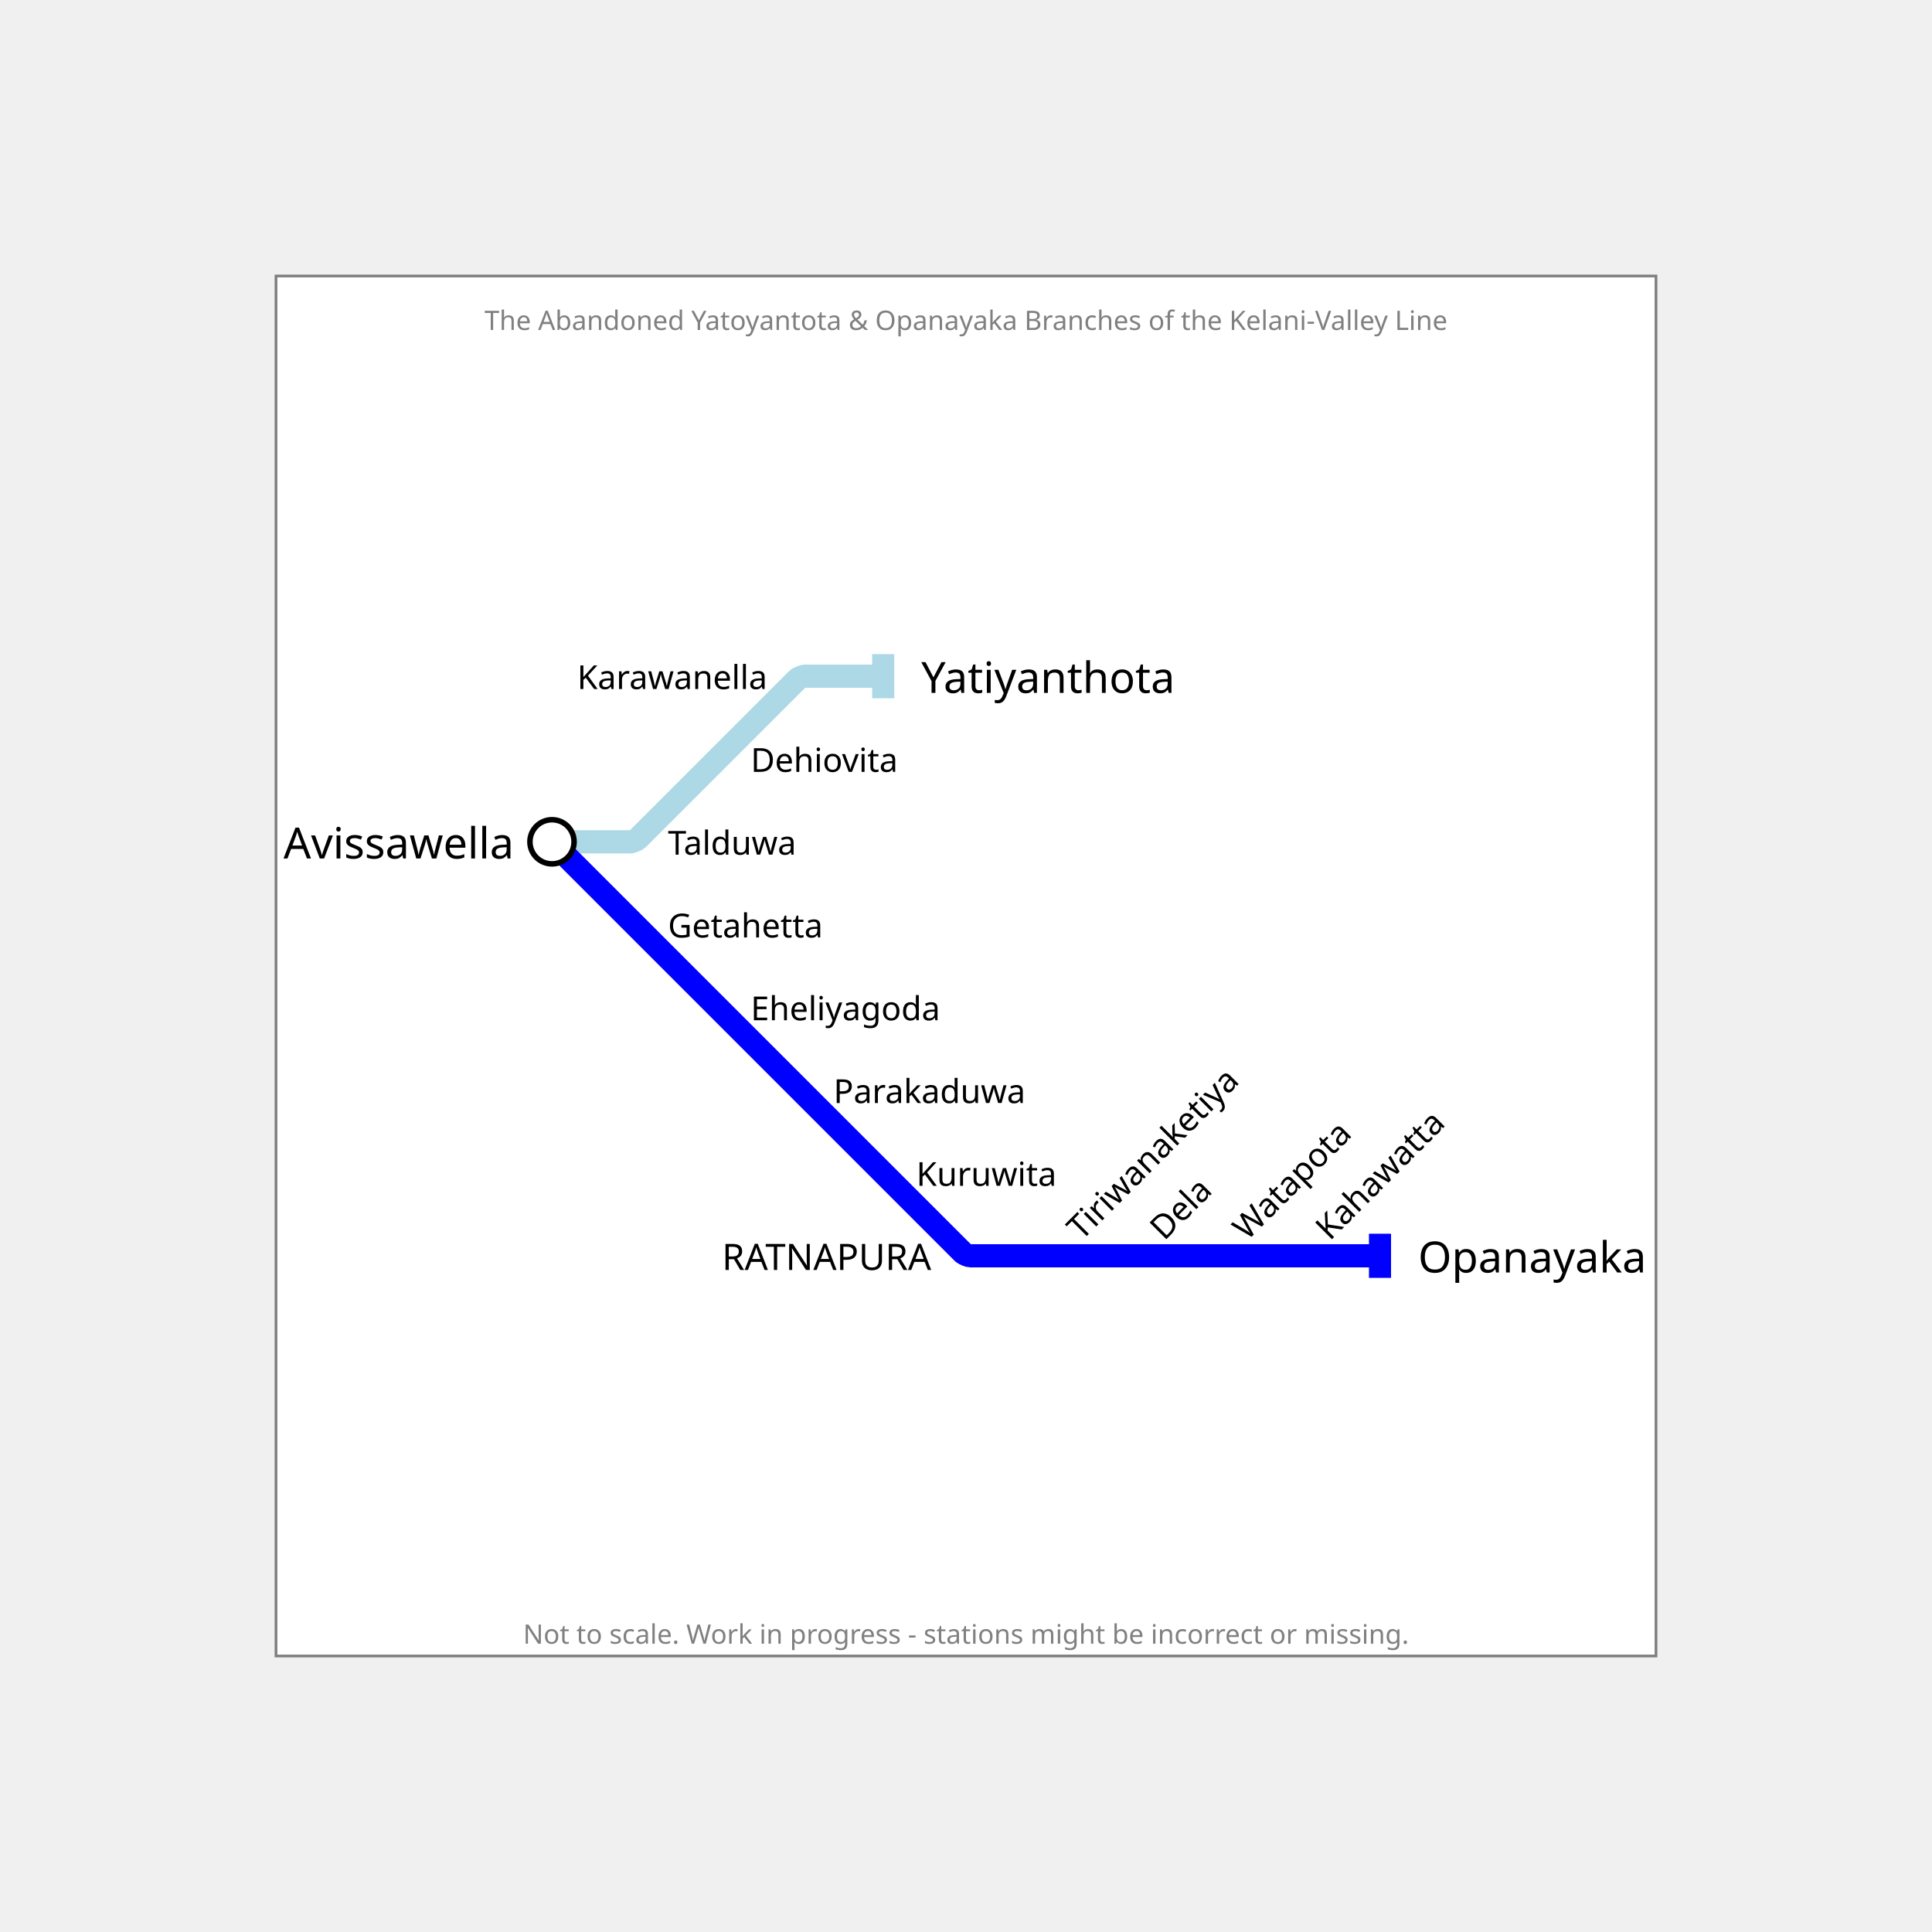
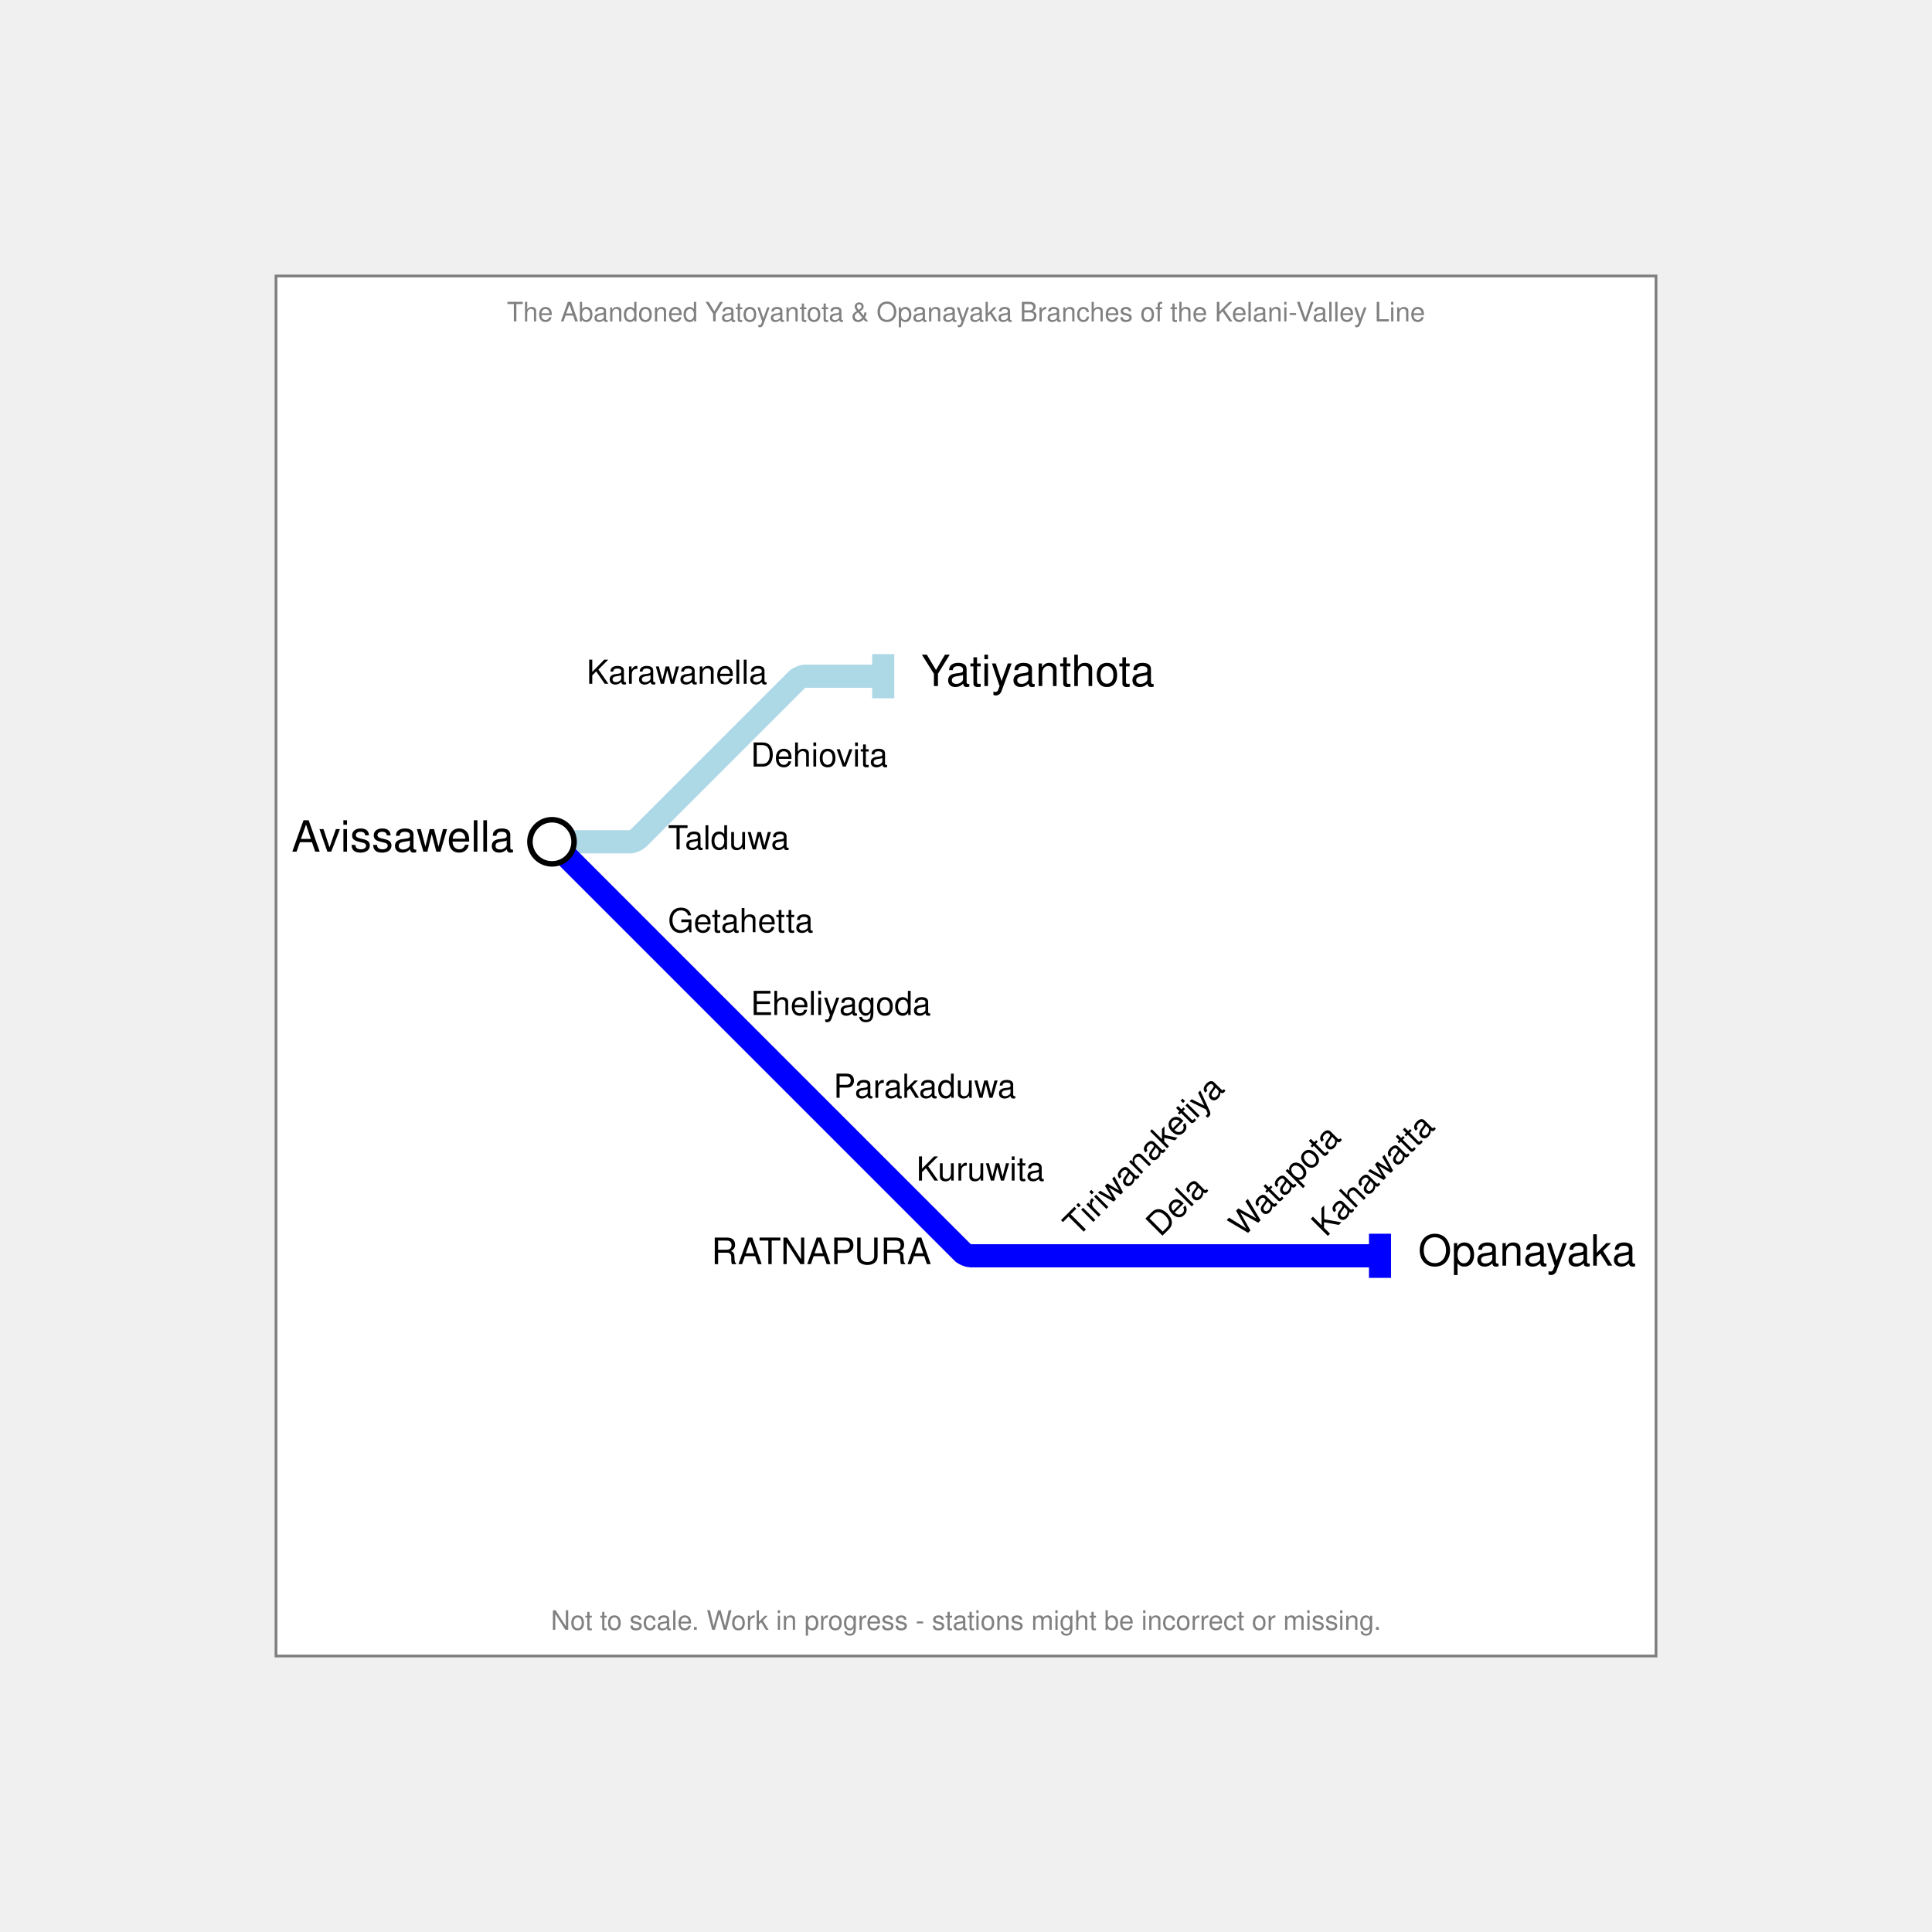
<svg xmlns="http://www.w3.org/2000/svg" width="700" height="700" padding="200">
  <rect x="100.0" y="100.0" width="500" height="500" fill="white" stroke="gray" />
-   <text fill="gray" stroke="none" font-size="9.722" font-family="Trebuchet MS" x="350.0" y="112.0" text-anchor="middle" dominant-baseline="hanging">The Abandoned Yatoyantota &amp; Opanayaka Branches of the Kelani-Valley Line</text>
-   <text fill="gray" stroke="none" font-size="9.722" font-family="Trebuchet MS" x="350.0" y="588.0" text-anchor="middle" dominant-baseline="text-top">Not to scale. Work in progress - stations might be incorrect or missing.</text>
+   <text fill="gray" stroke="none" font-size="9.722" font-family="Helvetica" x="350.0" y="112.0" text-anchor="middle" dominant-baseline="hanging">The Abandoned Yatoyantota &amp; Opanayaka Branches of the Kelani-Valley Line</text>
+   <text fill="gray" stroke="none" font-size="9.722" font-family="Helvetica" x="350.0" y="588.0" text-anchor="middle" dominant-baseline="text-top">Not to scale. Work in progress - stations might be incorrect or missing.</text>
  <g>
    <path fill="none" stroke-width="8.4" stroke-opacity="1" d="M 200.0,305.0 L 228.5,305.0 C 229.0,305.0 230.707,304.293 231.061,303.939 L 260.0,275.0 L 288.939,246.061 C 289.293,245.707 291.0,245.0 291.5,245.0 L 320.0,245.0" stroke="lightblue" />
    <rect stroke="none" fill-opacity="1" x="316" y="237" width="8" height="16" fill="lightblue" />
  </g>
  <g>
    <path fill="none" stroke-width="8.4" stroke-opacity="1" d="M 200.0,305.0 L 230.0,335.0 L 260.0,365.0 L 290.0,395.0 L 320.0,425.0 L 348.939,453.939 C 349.293,454.293 351.0,455.0 351.5,455.0 L 380.0,455.0 L 410.0,455.0 L 440.0,455.0 L 470.0,455.0 L 500.0,455.0" stroke="blue" />
    <rect stroke="none" fill-opacity="1" x="496" y="447" width="8" height="16" fill="blue" />
  </g>
  <g>
    <circle r="8" fill="white" stroke="black" stroke-width="2.0" cx="200" cy="305" />
-     <text fill="black" stroke="none" font-size="15.6" font-family="Trebuchet MS" font-weight="100" text-anchor="end" dominant-baseline="central" x="186.2" y="305" transform="translate(200,305) rotate(-0) translate(-200,-305)">Avissawella</text>
+     <text fill="black" stroke="none" font-size="15.6" font-family="Helvetica" font-weight="100" text-anchor="end" dominant-baseline="central" x="186.2" y="305" transform="translate(200,305) rotate(-0) translate(-200,-305)">Avissawella</text>
  </g>
  <g>
-     <text fill="black" stroke="none" font-size="15.6" font-family="Trebuchet MS" font-weight="100" text-anchor="start" dominant-baseline="central" x="333.8" y="245" transform="translate(320,245) rotate(-0) translate(-320,-245)">Yatiyanthota</text>
+     <text fill="black" stroke="none" font-size="15.6" font-family="Helvetica" font-weight="100" text-anchor="start" dominant-baseline="central" x="333.8" y="245" transform="translate(320,245) rotate(-0) translate(-320,-245)">Yatiyanthota</text>
  </g>
  <g>
-     <text fill="black" stroke="none" font-size="15.6" font-family="Trebuchet MS" font-weight="100" text-anchor="start" dominant-baseline="central" x="513.8" y="455" transform="translate(500,455) rotate(-0) translate(-500,-455)">Opanayaka</text>
+     <text fill="black" stroke="none" font-size="15.6" font-family="Helvetica" font-weight="100" text-anchor="start" dominant-baseline="central" x="513.8" y="455" transform="translate(500,455) rotate(-0) translate(-500,-455)">Opanayaka</text>
  </g>
  <g>
-     <text fill="black" stroke="none" font-size="13.2" font-family="Trebuchet MS" font-weight="100" text-anchor="end" dominant-baseline="central" x="337.4" y="455" transform="translate(350,455) rotate(-0) translate(-350,-455)">RATNAPURA</text>
+     <text fill="black" stroke="none" font-size="13.2" font-family="Helvetica" font-weight="100" text-anchor="end" dominant-baseline="central" x="337.4" y="455" transform="translate(350,455) rotate(-0) translate(-350,-455)">RATNAPURA</text>
  </g>
  <g>
-     <text fill="black" stroke="none" font-size="12" font-family="Trebuchet MS" font-weight="100" text-anchor="start" dominant-baseline="central" x="242.0" y="305" transform="translate(230,305) rotate(-0) translate(-230,-305)">Talduwa</text>
+     <text fill="black" stroke="none" font-size="12" font-family="Helvetica" font-weight="100" text-anchor="start" dominant-baseline="central" x="242.0" y="305" transform="translate(230,305) rotate(-0) translate(-230,-305)">Talduwa</text>
  </g>
  <g>
-     <text fill="black" stroke="none" font-size="12" font-family="Trebuchet MS" font-weight="100" text-anchor="start" dominant-baseline="central" x="272.0" y="275" transform="translate(260,275) rotate(-0) translate(-260,-275)">Dehiovita</text>
+     <text fill="black" stroke="none" font-size="12" font-family="Helvetica" font-weight="100" text-anchor="start" dominant-baseline="central" x="272.0" y="275" transform="translate(260,275) rotate(-0) translate(-260,-275)">Dehiovita</text>
  </g>
  <g>
-     <text fill="black" stroke="none" font-size="12" font-family="Trebuchet MS" font-weight="100" text-anchor="end" dominant-baseline="central" x="278.0" y="245" transform="translate(290,245) rotate(-0) translate(-290,-245)">Karawanella</text>
+     <text fill="black" stroke="none" font-size="12" font-family="Helvetica" font-weight="100" text-anchor="end" dominant-baseline="central" x="278.0" y="245" transform="translate(290,245) rotate(-0) translate(-290,-245)">Karawanella</text>
  </g>
  <g>
-     <text fill="black" stroke="none" font-size="12" font-family="Trebuchet MS" font-weight="100" text-anchor="start" dominant-baseline="central" x="242.0" y="335" transform="translate(230,335) rotate(-0) translate(-230,-335)">Getahetta</text>
+     <text fill="black" stroke="none" font-size="12" font-family="Helvetica" font-weight="100" text-anchor="start" dominant-baseline="central" x="242.0" y="335" transform="translate(230,335) rotate(-0) translate(-230,-335)">Getahetta</text>
  </g>
  <g>
-     <text fill="black" stroke="none" font-size="12" font-family="Trebuchet MS" font-weight="100" text-anchor="start" dominant-baseline="central" x="272.0" y="365" transform="translate(260,365) rotate(-0) translate(-260,-365)">Eheliyagoda</text>
+     <text fill="black" stroke="none" font-size="12" font-family="Helvetica" font-weight="100" text-anchor="start" dominant-baseline="central" x="272.0" y="365" transform="translate(260,365) rotate(-0) translate(-260,-365)">Eheliyagoda</text>
  </g>
  <g>
-     <text fill="black" stroke="none" font-size="12" font-family="Trebuchet MS" font-weight="100" text-anchor="start" dominant-baseline="central" x="302.0" y="395" transform="translate(290,395) rotate(-0) translate(-290,-395)">Parakaduwa</text>
+     <text fill="black" stroke="none" font-size="12" font-family="Helvetica" font-weight="100" text-anchor="start" dominant-baseline="central" x="302.0" y="395" transform="translate(290,395) rotate(-0) translate(-290,-395)">Parakaduwa</text>
  </g>
  <g>
-     <text fill="black" stroke="none" font-size="12" font-family="Trebuchet MS" font-weight="100" text-anchor="start" dominant-baseline="central" x="332.0" y="425" transform="translate(320,425) rotate(-0) translate(-320,-425)">Kuruwita</text>
+     <text fill="black" stroke="none" font-size="12" font-family="Helvetica" font-weight="100" text-anchor="start" dominant-baseline="central" x="332.0" y="425" transform="translate(320,425) rotate(-0) translate(-320,-425)">Kuruwita</text>
  </g>
  <g>
-     <text fill="black" stroke="none" font-size="12" font-family="Trebuchet MS" font-weight="100" text-anchor="start" dominant-baseline="central" x="392.0" y="455" transform="translate(380,455) rotate(-45) translate(-380,-455)">Tiriwanaketiya</text>
+     <text fill="black" stroke="none" font-size="12" font-family="Helvetica" font-weight="100" text-anchor="start" dominant-baseline="central" x="392.0" y="455" transform="translate(380,455) rotate(-45) translate(-380,-455)">Tiriwanaketiya</text>
  </g>
  <g>
-     <text fill="black" stroke="none" font-size="12" font-family="Trebuchet MS" font-weight="100" text-anchor="start" dominant-baseline="central" x="422.0" y="455" transform="translate(410,455) rotate(-45) translate(-410,-455)">Dela</text>
+     <text fill="black" stroke="none" font-size="12" font-family="Helvetica" font-weight="100" text-anchor="start" dominant-baseline="central" x="422.0" y="455" transform="translate(410,455) rotate(-45) translate(-410,-455)">Dela</text>
  </g>
  <g>
-     <text fill="black" stroke="none" font-size="12" font-family="Trebuchet MS" font-weight="100" text-anchor="start" dominant-baseline="central" x="452.0" y="455" transform="translate(440,455) rotate(-45) translate(-440,-455)">Watapota</text>
+     <text fill="black" stroke="none" font-size="12" font-family="Helvetica" font-weight="100" text-anchor="start" dominant-baseline="central" x="452.0" y="455" transform="translate(440,455) rotate(-45) translate(-440,-455)">Watapota</text>
  </g>
  <g>
-     <text fill="black" stroke="none" font-size="12" font-family="Trebuchet MS" font-weight="100" text-anchor="start" dominant-baseline="central" x="482.0" y="455" transform="translate(470,455) rotate(-45) translate(-470,-455)">Kahawatta</text>
+     <text fill="black" stroke="none" font-size="12" font-family="Helvetica" font-weight="100" text-anchor="start" dominant-baseline="central" x="482.0" y="455" transform="translate(470,455) rotate(-45) translate(-470,-455)">Kahawatta</text>
  </g>
</svg>
